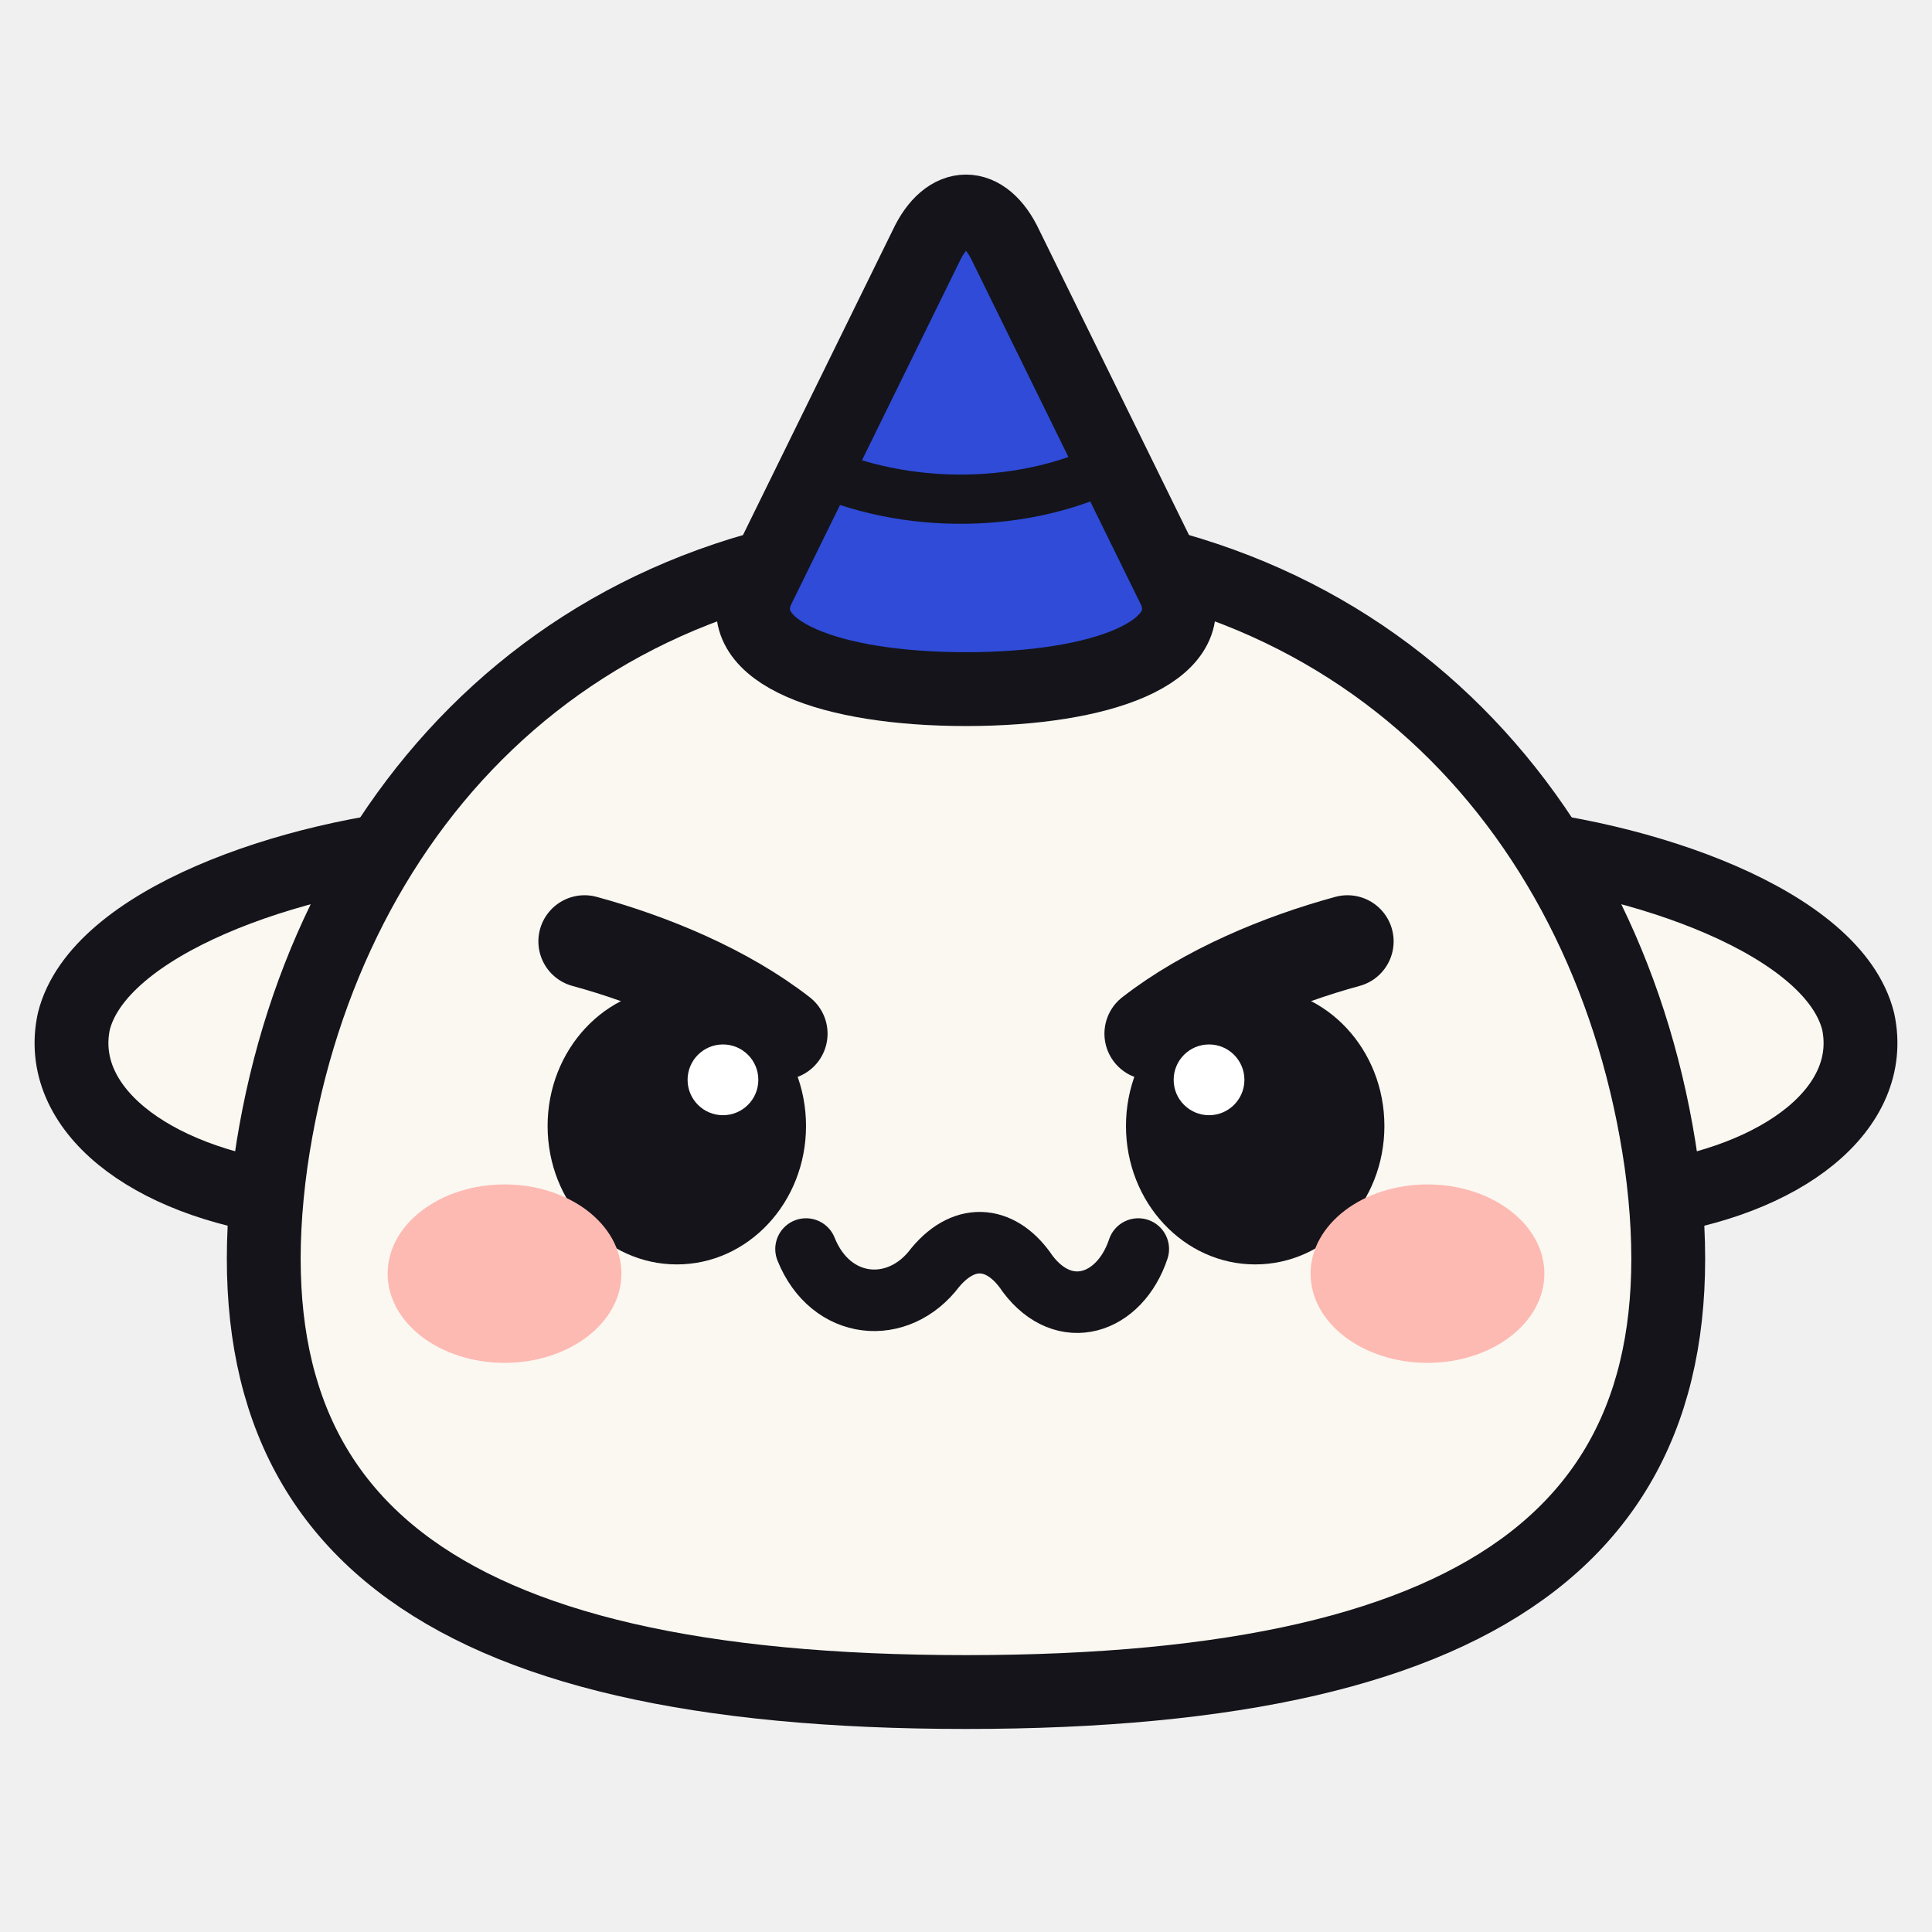
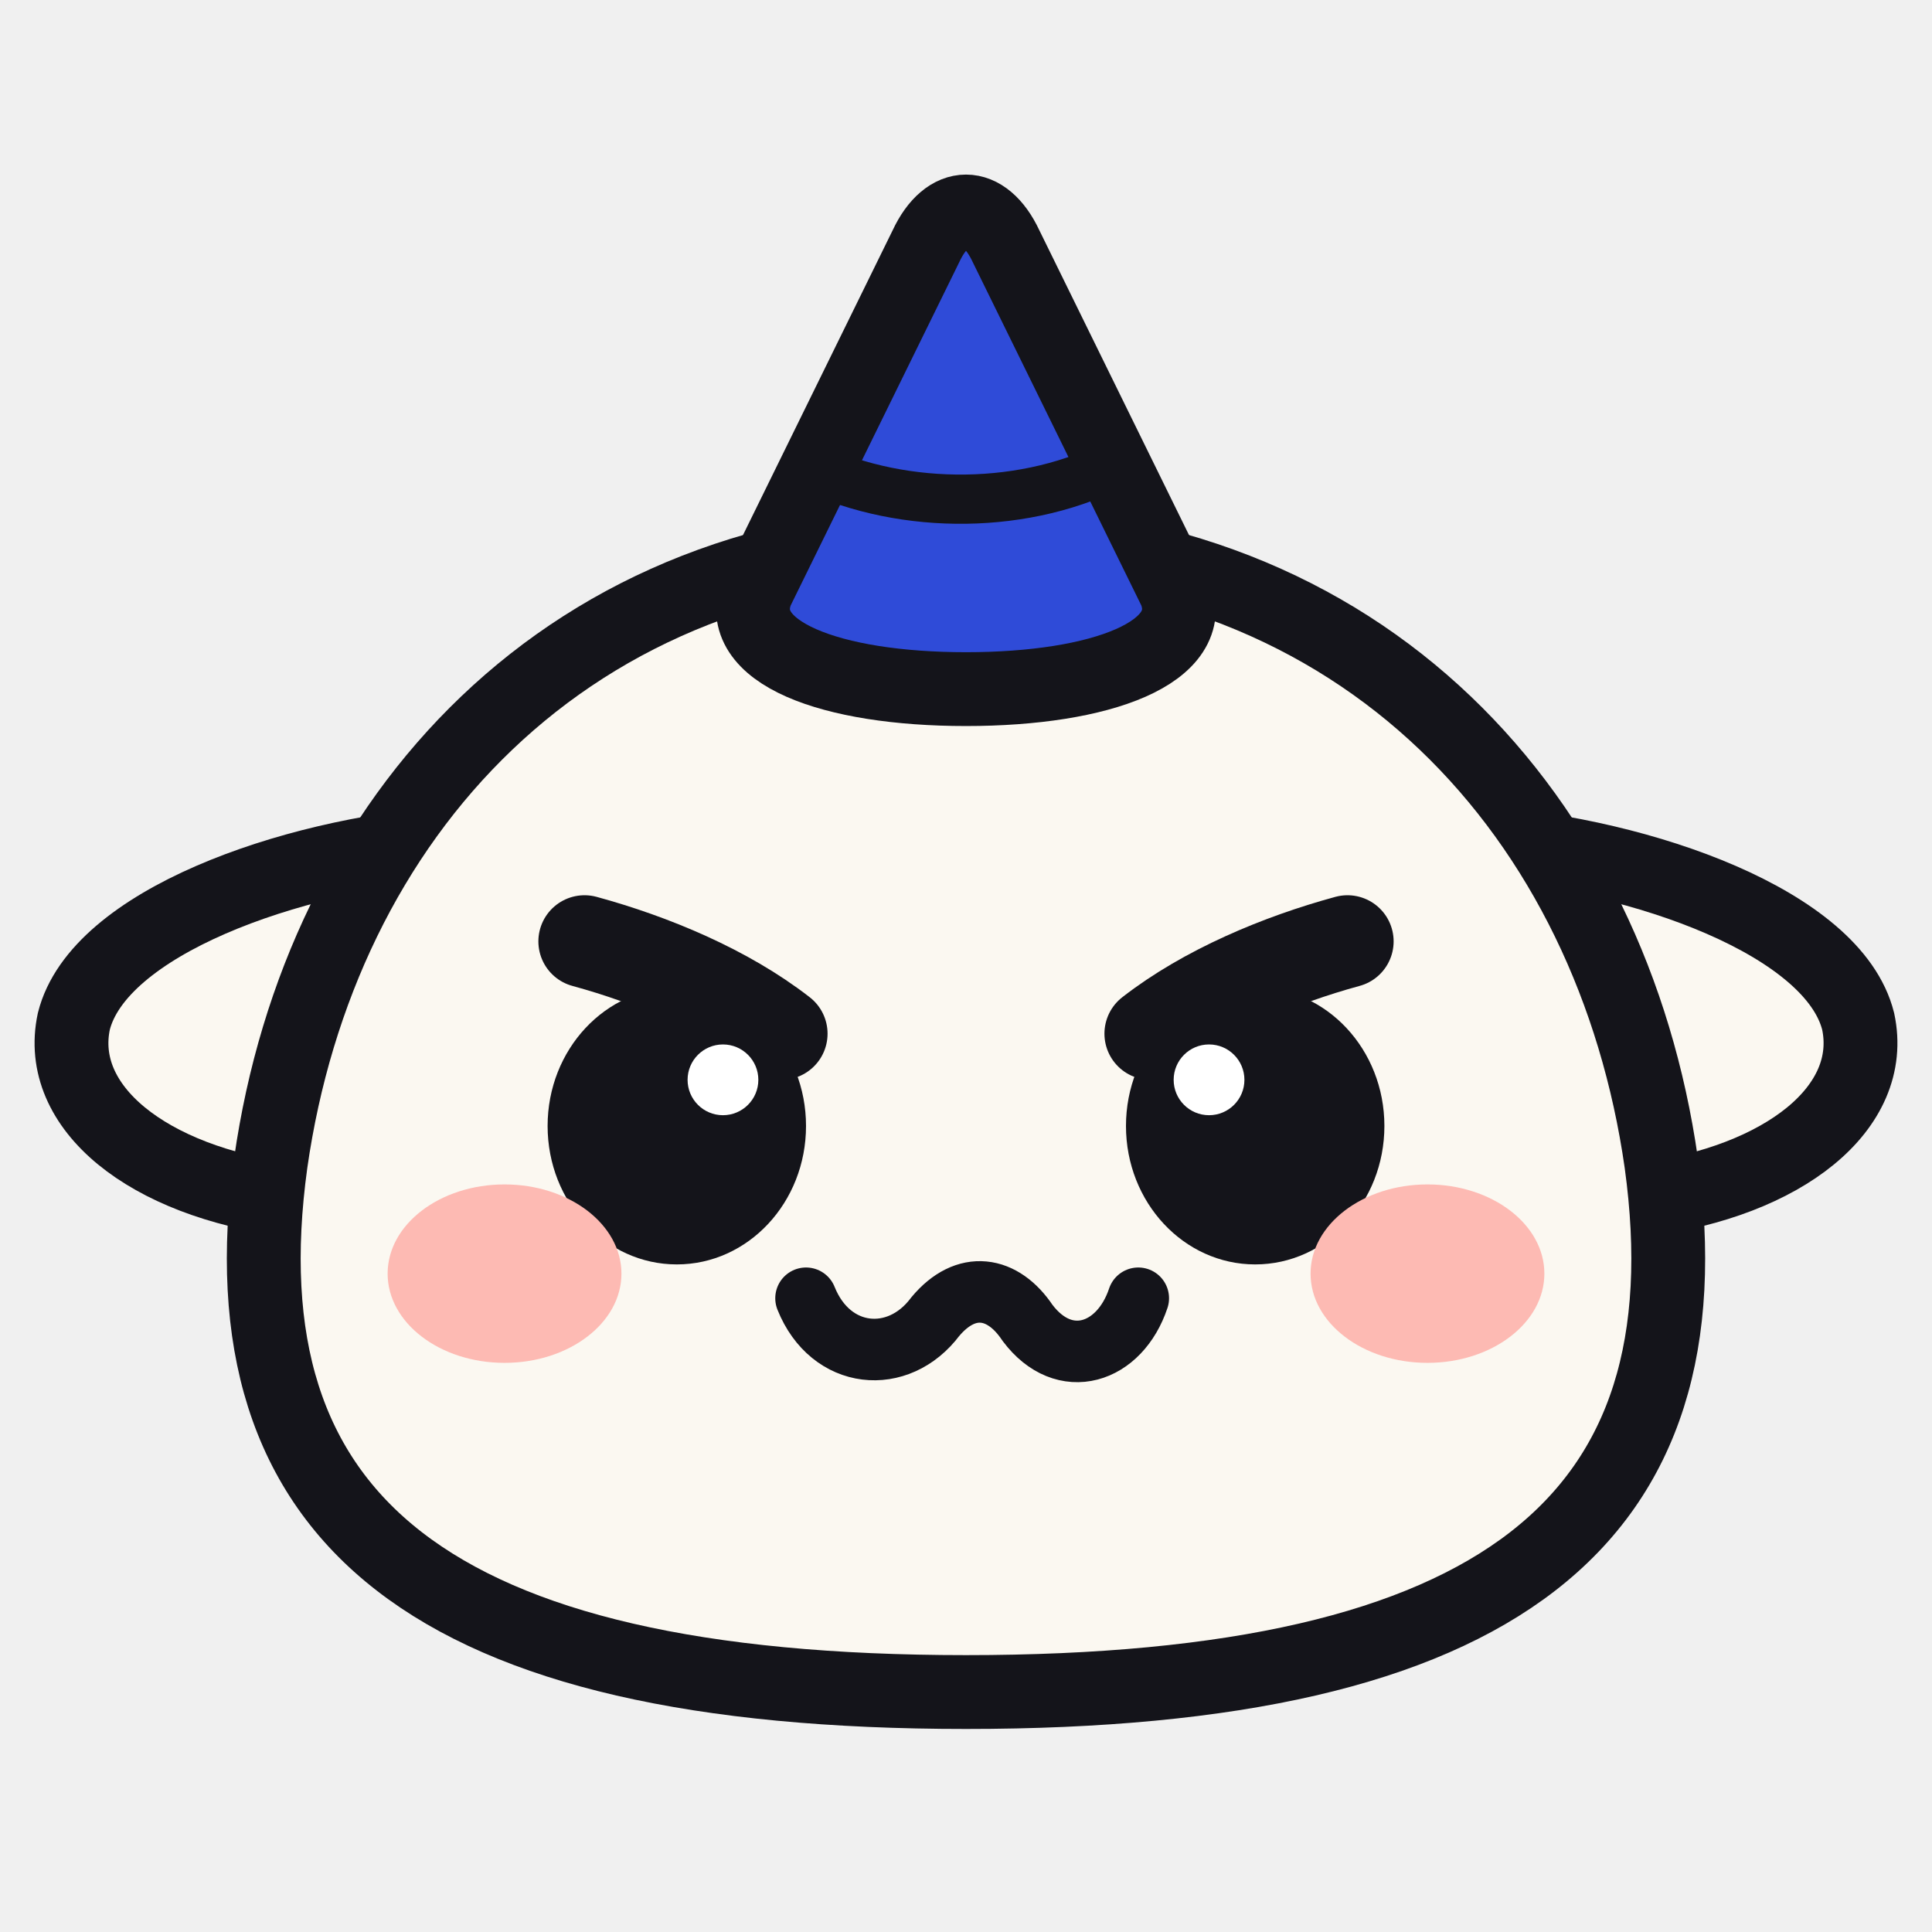
<svg xmlns="http://www.w3.org/2000/svg" viewBox="-14 -60 628 628">
  <g stroke="#14141a" stroke-width="24" stroke-linejoin="round" stroke-linecap="round">
    <path fill="#fbf8f1" d="M132 214 C 80 218 18 240 10 272 C 4 300 34 324 80 330 C 100 332 116 330 124 326 Z" />
    <path fill="#fbf8f1" d="M468 214 C 520 218 582 240 590 272 C 596 300 566 324 520 330 C 500 332 484 330 476 326 Z" />
    <path fill="#fbf8f1" d="M300 116 C 430 116 510 206 526 318 C 542 434 474 490 300 490 C 126 490 58 434 74 318 C 90 206 170 116 300 116 Z" />
    <path fill="#2f4bd8" d="M287 20 C 294 5 306 5 313 20 L 368 132 C 376 152 344 164 300 164 C 256 164 224 152 232 132 Z" />
    <path fill="none" stroke-width="16" d="M250 92 C 280 106 320 106 350 90" />
    <path fill="none" stroke-width="30" d="M176 246 C 198 252 222 262 240 276" />
    <path fill="none" stroke-width="30" d="M424 246 C 402 252 378 262 360 276" />
-     <path fill="none" stroke-width="20" d="M248 346 C 256 366 278 368 290 352 C 300 340 312 342 320 354 C 332 370 350 364 356 346" />
+     <path fill="none" stroke-width="20" d="M248 362 C 256 382 278 384 290 368 C 300 356 312 358 320 370 C 332 386 350 380 356 362" />
+     /&gt;
  </g>
  <ellipse cx="206" cy="306" rx="42" ry="45" fill="#14141a" />
  <ellipse cx="394" cy="306" rx="42" ry="45" fill="#14141a" />
  <circle cx="221" cy="291" r="11.5" fill="#fff" />
  <circle cx="379" cy="291" r="11.5" fill="#fff" />
  <ellipse cx="150" cy="354" rx="38" ry="29" fill="#fdbab3" />
  <ellipse cx="450" cy="354" rx="38" ry="29" fill="#fdbab3" />
</svg>
